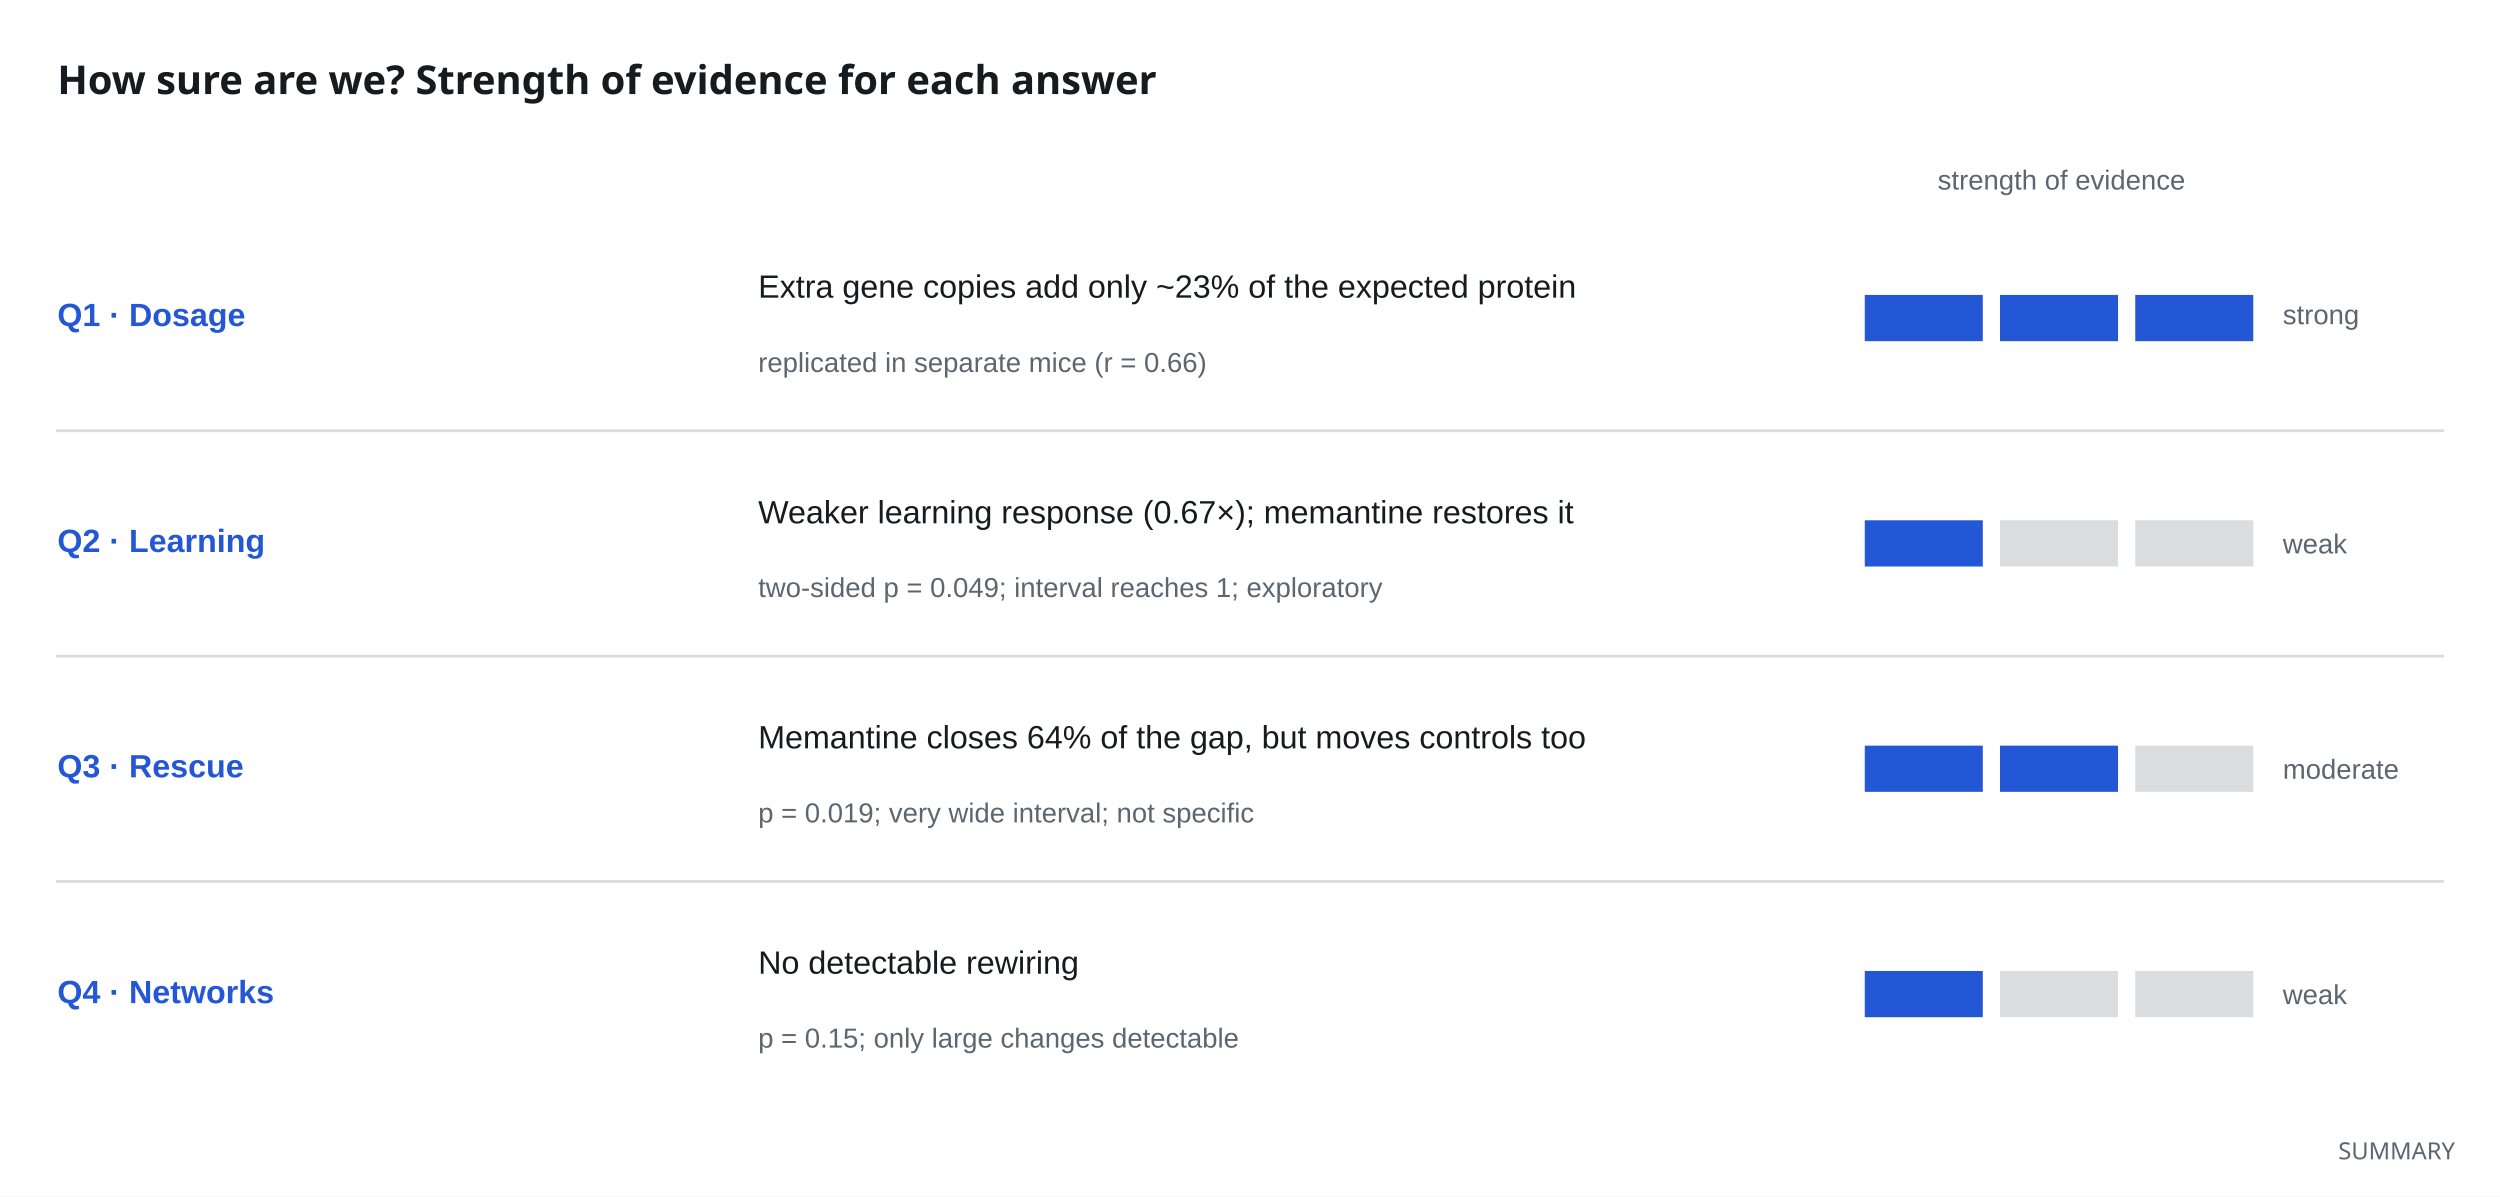
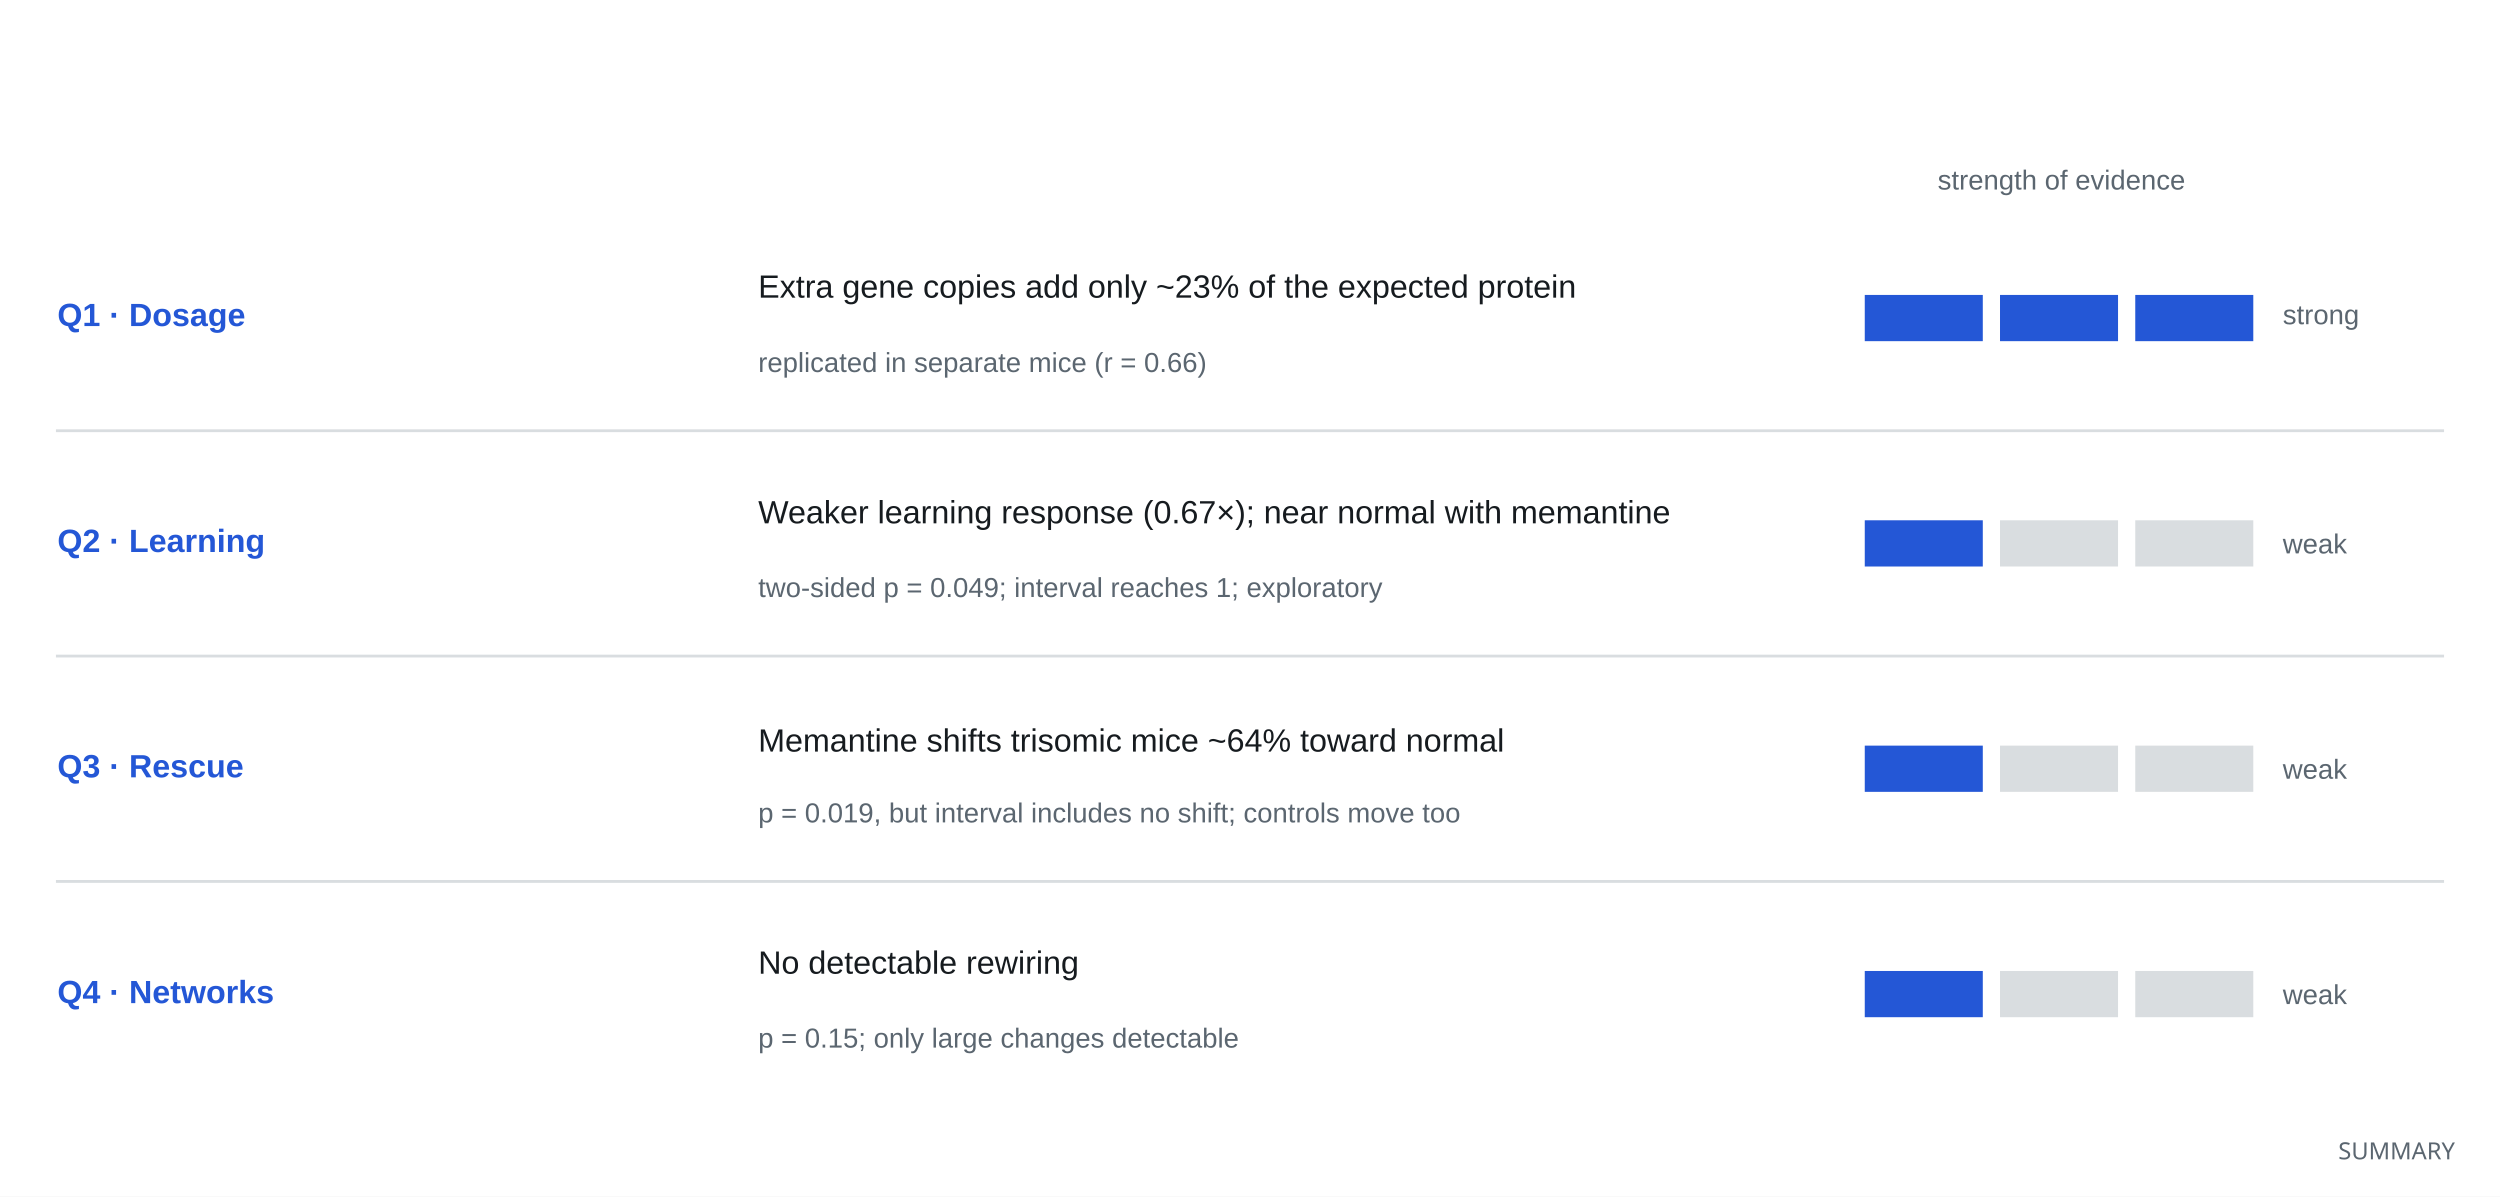
<svg xmlns="http://www.w3.org/2000/svg" width="527.38pt" height="252.42pt" viewBox="0 0 527.38 252.42" version="1.1">
  <defs>
    <style type="text/css">*{stroke-linejoin: round; stroke-linecap: butt}</style>
  </defs>
  <g id="figure_1">
    <g id="patch_1">
      <path d="M 0 252.42  L 527.38 252.42  L 527.38 -0  L 0 -0  z " style="fill: #ffffff" />
    </g>
    <g id="axes_1">
      <g id="patch_2">
        <path d="M 393.375 71.969  L 418.275 71.969  L 418.275 62.218  L 393.375 62.218  z " clip-path="url(#pff9338a3d3)" style="fill: #2457d6" />
      </g>
      <g id="patch_3">
        <path d="M 421.906 71.969  L 446.805 71.969  L 446.805 62.218  L 421.906 62.218  z " clip-path="url(#pff9338a3d3)" style="fill: #2457d6" />
      </g>
      <g id="patch_4">
        <path d="M 450.437 71.969  L 475.336 71.969  L 475.336 62.218  L 450.437 62.218  z " clip-path="url(#pff9338a3d3)" style="fill: #2457d6" />
      </g>
      <g id="patch_5">
        <path d="M 393.375 119.506  L 418.275 119.506  L 418.275 109.755  L 393.375 109.755  z " clip-path="url(#pff9338a3d3)" style="fill: #2457d6" />
      </g>
      <g id="patch_6">
        <path d="M 421.906 119.506  L 446.805 119.506  L 446.805 109.755  L 421.906 109.755  z " clip-path="url(#pff9338a3d3)" style="fill: #d9dde0" />
      </g>
      <g id="patch_7">
        <path d="M 450.437 119.506  L 475.336 119.506  L 475.336 109.755  L 450.437 109.755  z " clip-path="url(#pff9338a3d3)" style="fill: #d9dde0" />
      </g>
      <g id="patch_8">
        <path d="M 393.375 167.043  L 418.275 167.043  L 418.275 157.292  L 393.375 157.292  z " clip-path="url(#pff9338a3d3)" style="fill: #2457d6" />
      </g>
      <g id="patch_9">
-         <path d="M 421.906 167.043  L 446.805 167.043  L 446.805 157.292  L 421.906 157.292  z " clip-path="url(#pff9338a3d3)" style="fill: #2457d6" />
+         <path d="M 421.906 167.043  L 446.805 167.043  L 446.805 157.292  L 421.906 157.292  z " clip-path="url(#pff9338a3d3)" style="fill: #d9dde0" />
      </g>
      <g id="patch_10">
        <path d="M 450.437 167.043  L 475.336 167.043  L 475.336 157.292  L 450.437 157.292  z " clip-path="url(#pff9338a3d3)" style="fill: #d9dde0" />
      </g>
      <g id="patch_11">
        <path d="M 393.375 214.58  L 418.275 214.58  L 418.275 204.829  L 393.375 204.829  z " clip-path="url(#pff9338a3d3)" style="fill: #2457d6" />
      </g>
      <g id="patch_12">
        <path d="M 421.906 214.58  L 446.805 214.58  L 446.805 204.829  L 421.906 204.829  z " clip-path="url(#pff9338a3d3)" style="fill: #d9dde0" />
      </g>
      <g id="patch_13">
        <path d="M 450.437 214.58  L 475.336 214.58  L 475.336 204.829  L 450.437 204.829  z " clip-path="url(#pff9338a3d3)" style="fill: #d9dde0" />
      </g>
      <g id="line2d_1">
        <path d="M 12.101 90.862  L 515.279 90.862  " clip-path="url(#pff9338a3d3)" style="fill: none; stroke: #d9dde0; stroke-width: 0.6; stroke-linecap: square" />
      </g>
      <g id="line2d_2">
        <path d="M 12.101 138.399  L 515.279 138.399  " clip-path="url(#pff9338a3d3)" style="fill: none; stroke: #d9dde0; stroke-width: 0.6; stroke-linecap: square" />
      </g>
      <g id="line2d_3">
        <path d="M 12.101 185.936  L 515.279 185.936  " clip-path="url(#pff9338a3d3)" style="fill: none; stroke: #d9dde0; stroke-width: 0.6; stroke-linecap: square" />
      </g>
      <g id="text_1">
-         <text style="font-weight: 600; font-size: 8.4px; font-family: 'Fraunces'; text-anchor: start; fill: #161b1f" x="12.101" y="19.849" transform="rotate(-0 12.1011 19.84859)">How sure are we? Strength of evidence for each answer</text>
+         <text style="font-size: 5.8px; font-family: 'IBM Plex Sans', 'Arial', 'DejaVu Sans', sans-serif; text-anchor: middle; fill: #5b6670" x="434.874" y="39.98" transform="rotate(-0 434.8743 39.98024)">strength of evidence</text>
      </g>
      <g id="text_2">
-         <text style="font-size: 5.8px; font-family: 'IBM Plex Sans', 'Arial', 'DejaVu Sans', sans-serif; text-anchor: middle; fill: #5b6670" x="434.874" y="39.98" transform="rotate(-0 434.8743 39.98024)">strength of evidence</text>
+         <text style="font-weight: 600; font-size: 6.8px; font-family: 'IBM Plex Sans', 'Arial', 'DejaVu Sans', sans-serif; text-anchor: start; fill: #2457d6" x="12.101" y="68.786" transform="rotate(-0 12.1011 68.78632)">Q1 · Dosage</text>
      </g>
      <g id="text_3">
-         <text style="font-weight: 600; font-size: 6.8px; font-family: 'IBM Plex Sans', 'Arial', 'DejaVu Sans', sans-serif; text-anchor: start; fill: #2457d6" x="12.101" y="68.786" transform="rotate(-0 12.1011 68.78632)">Q1 · Dosage</text>
+         <text style="font-size: 6.8px; font-family: 'IBM Plex Sans', 'Arial', 'DejaVu Sans', sans-serif; text-anchor: start; fill: #161b1f" x="159.942" y="62.794" transform="rotate(-0 159.942 62.79383)">Extra gene copies add only ~23% of the expected protein</text>
      </g>
      <g id="text_4">
-         <text style="font-size: 6.8px; font-family: 'IBM Plex Sans', 'Arial', 'DejaVu Sans', sans-serif; text-anchor: start; fill: #161b1f" x="159.942" y="62.794" transform="rotate(-0 159.942 62.79383)">Extra gene copies add only ~23% of the expected protein</text>
+         <text style="font-size: 5.8px; font-family: 'IBM Plex Sans', 'Arial', 'DejaVu Sans', sans-serif; text-anchor: start; fill: #5b6670" x="159.942" y="78.468" transform="rotate(-0 159.942 78.46841)">replicated in separate mice (r = 0.66)</text>
      </g>
      <g id="text_5">
-         <text style="font-size: 5.8px; font-family: 'IBM Plex Sans', 'Arial', 'DejaVu Sans', sans-serif; text-anchor: start; fill: #5b6670" x="159.942" y="78.468" transform="rotate(-0 159.942 78.46841)">replicated in separate mice (r = 0.66)</text>
+         <text style="font-size: 5.8px; font-family: 'IBM Plex Sans', 'Arial', 'DejaVu Sans', sans-serif; text-anchor: start; fill: #5b6670" x="481.561" y="68.39" transform="rotate(-0 481.5609 68.38962)">strong</text>
      </g>
      <g id="text_6">
-         <text style="font-size: 5.8px; font-family: 'IBM Plex Sans', 'Arial', 'DejaVu Sans', sans-serif; text-anchor: start; fill: #5b6670" x="481.561" y="68.39" transform="rotate(-0 481.5609 68.38962)">strong</text>
+         <text style="font-weight: 600; font-size: 6.8px; font-family: 'IBM Plex Sans', 'Arial', 'DejaVu Sans', sans-serif; text-anchor: start; fill: #2457d6" x="12.101" y="116.446" transform="rotate(-0 12.1011 116.4455)">Q2 · Learning</text>
      </g>
      <g id="text_7">
-         <text style="font-weight: 600; font-size: 6.8px; font-family: 'IBM Plex Sans', 'Arial', 'DejaVu Sans', sans-serif; text-anchor: start; fill: #2457d6" x="12.101" y="116.446" transform="rotate(-0 12.1011 116.4455)">Q2 · Learning</text>
+         <text style="font-size: 6.8px; font-family: 'IBM Plex Sans', 'Arial', 'DejaVu Sans', sans-serif; text-anchor: start; fill: #161b1f" x="159.942" y="110.399" transform="rotate(-0 159.942 110.3988)">Weaker learning response (0.67×); near normal with memantine</text>
      </g>
      <g id="text_8">
-         <text style="font-size: 6.8px; font-family: 'IBM Plex Sans', 'Arial', 'DejaVu Sans', sans-serif; text-anchor: start; fill: #161b1f" x="159.942" y="110.399" transform="rotate(-0 159.942 110.3988)">Weaker learning response (0.67×); memantine restores it</text>
+         <text style="font-size: 5.8px; font-family: 'IBM Plex Sans', 'Arial', 'DejaVu Sans', sans-serif; text-anchor: start; fill: #5b6670" x="159.942" y="125.947" transform="rotate(-0 159.942 125.9474)">two-sided p = 0.049; interval reaches 1; exploratory</text>
      </g>
      <g id="text_9">
-         <text style="font-size: 5.8px; font-family: 'IBM Plex Sans', 'Arial', 'DejaVu Sans', sans-serif; text-anchor: start; fill: #5b6670" x="159.942" y="125.947" transform="rotate(-0 159.942 125.9474)">two-sided p = 0.049; interval reaches 1; exploratory</text>
+         <text style="font-size: 5.8px; font-family: 'IBM Plex Sans', 'Arial', 'DejaVu Sans', sans-serif; text-anchor: start; fill: #5b6670" x="481.561" y="116.741" transform="rotate(-0 481.5609 116.7413)">weak</text>
      </g>
      <g id="text_10">
-         <text style="font-size: 5.8px; font-family: 'IBM Plex Sans', 'Arial', 'DejaVu Sans', sans-serif; text-anchor: start; fill: #5b6670" x="481.561" y="116.741" transform="rotate(-0 481.5609 116.7413)">weak</text>
+         <text style="font-weight: 600; font-size: 6.8px; font-family: 'IBM Plex Sans', 'Arial', 'DejaVu Sans', sans-serif; text-anchor: start; fill: #2457d6" x="12.101" y="163.976" transform="rotate(-0 12.1011 163.9761)">Q3 · Rescue</text>
      </g>
      <g id="text_11">
-         <text style="font-weight: 600; font-size: 6.8px; font-family: 'IBM Plex Sans', 'Arial', 'DejaVu Sans', sans-serif; text-anchor: start; fill: #2457d6" x="12.101" y="163.976" transform="rotate(-0 12.1011 163.9761)">Q3 · Rescue</text>
+         <text style="font-size: 6.8px; font-family: 'IBM Plex Sans', 'Arial', 'DejaVu Sans', sans-serif; text-anchor: start; fill: #161b1f" x="159.942" y="158.548" transform="rotate(-0 159.942 158.5479)">Memantine shifts trisomic mice ~64% toward normal</text>
      </g>
      <g id="text_12">
-         <text style="font-size: 6.8px; font-family: 'IBM Plex Sans', 'Arial', 'DejaVu Sans', sans-serif; text-anchor: start; fill: #161b1f" x="159.942" y="157.868" transform="rotate(-0 159.942 157.8679)">Memantine closes 64% of the gap, but moves controls too</text>
+         <text style="font-size: 5.8px; font-family: 'IBM Plex Sans', 'Arial', 'DejaVu Sans', sans-serif; text-anchor: start; fill: #5b6670" x="159.942" y="173.484" transform="rotate(-0 159.942 173.4844)">p = 0.019, but interval includes no shift; controls move too</text>
      </g>
      <g id="text_13">
-         <text style="font-size: 5.8px; font-family: 'IBM Plex Sans', 'Arial', 'DejaVu Sans', sans-serif; text-anchor: start; fill: #5b6670" x="159.942" y="173.484" transform="rotate(-0 159.942 173.4844)">p = 0.019; very wide interval; not specific</text>
+         <text style="font-size: 5.8px; font-family: 'IBM Plex Sans', 'Arial', 'DejaVu Sans', sans-serif; text-anchor: start; fill: #5b6670" x="481.561" y="164.278" transform="rotate(-0 481.5609 164.2784)">weak</text>
      </g>
      <g id="text_14">
-         <text style="font-size: 5.8px; font-family: 'IBM Plex Sans', 'Arial', 'DejaVu Sans', sans-serif; text-anchor: start; fill: #5b6670" x="481.561" y="164.278" transform="rotate(-0 481.5609 164.2784)">moderate</text>
+         <text style="font-weight: 600; font-size: 6.8px; font-family: 'IBM Plex Sans', 'Arial', 'DejaVu Sans', sans-serif; text-anchor: start; fill: #2457d6" x="12.101" y="211.615" transform="rotate(-0 12.1011 211.6152)">Q4 · Networks</text>
      </g>
      <g id="text_15">
-         <text style="font-weight: 600; font-size: 6.8px; font-family: 'IBM Plex Sans', 'Arial', 'DejaVu Sans', sans-serif; text-anchor: start; fill: #2457d6" x="12.101" y="211.615" transform="rotate(-0 12.1011 211.6152)">Q4 · Networks</text>
+         <text style="font-size: 6.8px; font-family: 'IBM Plex Sans', 'Arial', 'DejaVu Sans', sans-serif; text-anchor: start; fill: #161b1f" x="159.942" y="205.405" transform="rotate(-0 159.942 205.4049)">No detectable rewiring</text>
      </g>
      <g id="text_16">
-         <text style="font-size: 6.8px; font-family: 'IBM Plex Sans', 'Arial', 'DejaVu Sans', sans-serif; text-anchor: start; fill: #161b1f" x="159.942" y="205.405" transform="rotate(-0 159.942 205.4049)">No detectable rewiring</text>
+         <text style="font-size: 5.8px; font-family: 'IBM Plex Sans', 'Arial', 'DejaVu Sans', sans-serif; text-anchor: start; fill: #5b6670" x="159.942" y="220.987" transform="rotate(-0 159.942 220.9865)">p = 0.15; only large changes detectable</text>
      </g>
      <g id="text_17">
-         <text style="font-size: 5.8px; font-family: 'IBM Plex Sans', 'Arial', 'DejaVu Sans', sans-serif; text-anchor: start; fill: #5b6670" x="159.942" y="220.987" transform="rotate(-0 159.942 220.9865)">p = 0.15; only large changes detectable</text>
+         <text style="font-size: 5.8px; font-family: 'IBM Plex Sans', 'Arial', 'DejaVu Sans', sans-serif; text-anchor: start; fill: #5b6670" x="481.561" y="211.815" transform="rotate(-0 481.5609 211.8154)">weak</text>
      </g>
      <g id="text_18">
-         <text style="font-size: 5.8px; font-family: 'IBM Plex Sans', 'Arial', 'DejaVu Sans', sans-serif; text-anchor: start; fill: #5b6670" x="481.561" y="211.815" transform="rotate(-0 481.5609 211.8154)">weak</text>
-       </g>
-       <g id="text_19">
        <text style="font-size: 5px; font-family: 'IBM Plex Mono'; text-anchor: end; fill: #5b6670" x="517.873" y="244.562" transform="rotate(-0 517.8728 244.5617)">SUMMARY</text>
      </g>
    </g>
  </g>
  <defs>
    <clipPath id="pff9338a3d3">
      <rect x="4.32" y="4.32" width="518.74" height="243.78" />
    </clipPath>
  </defs>
</svg>
